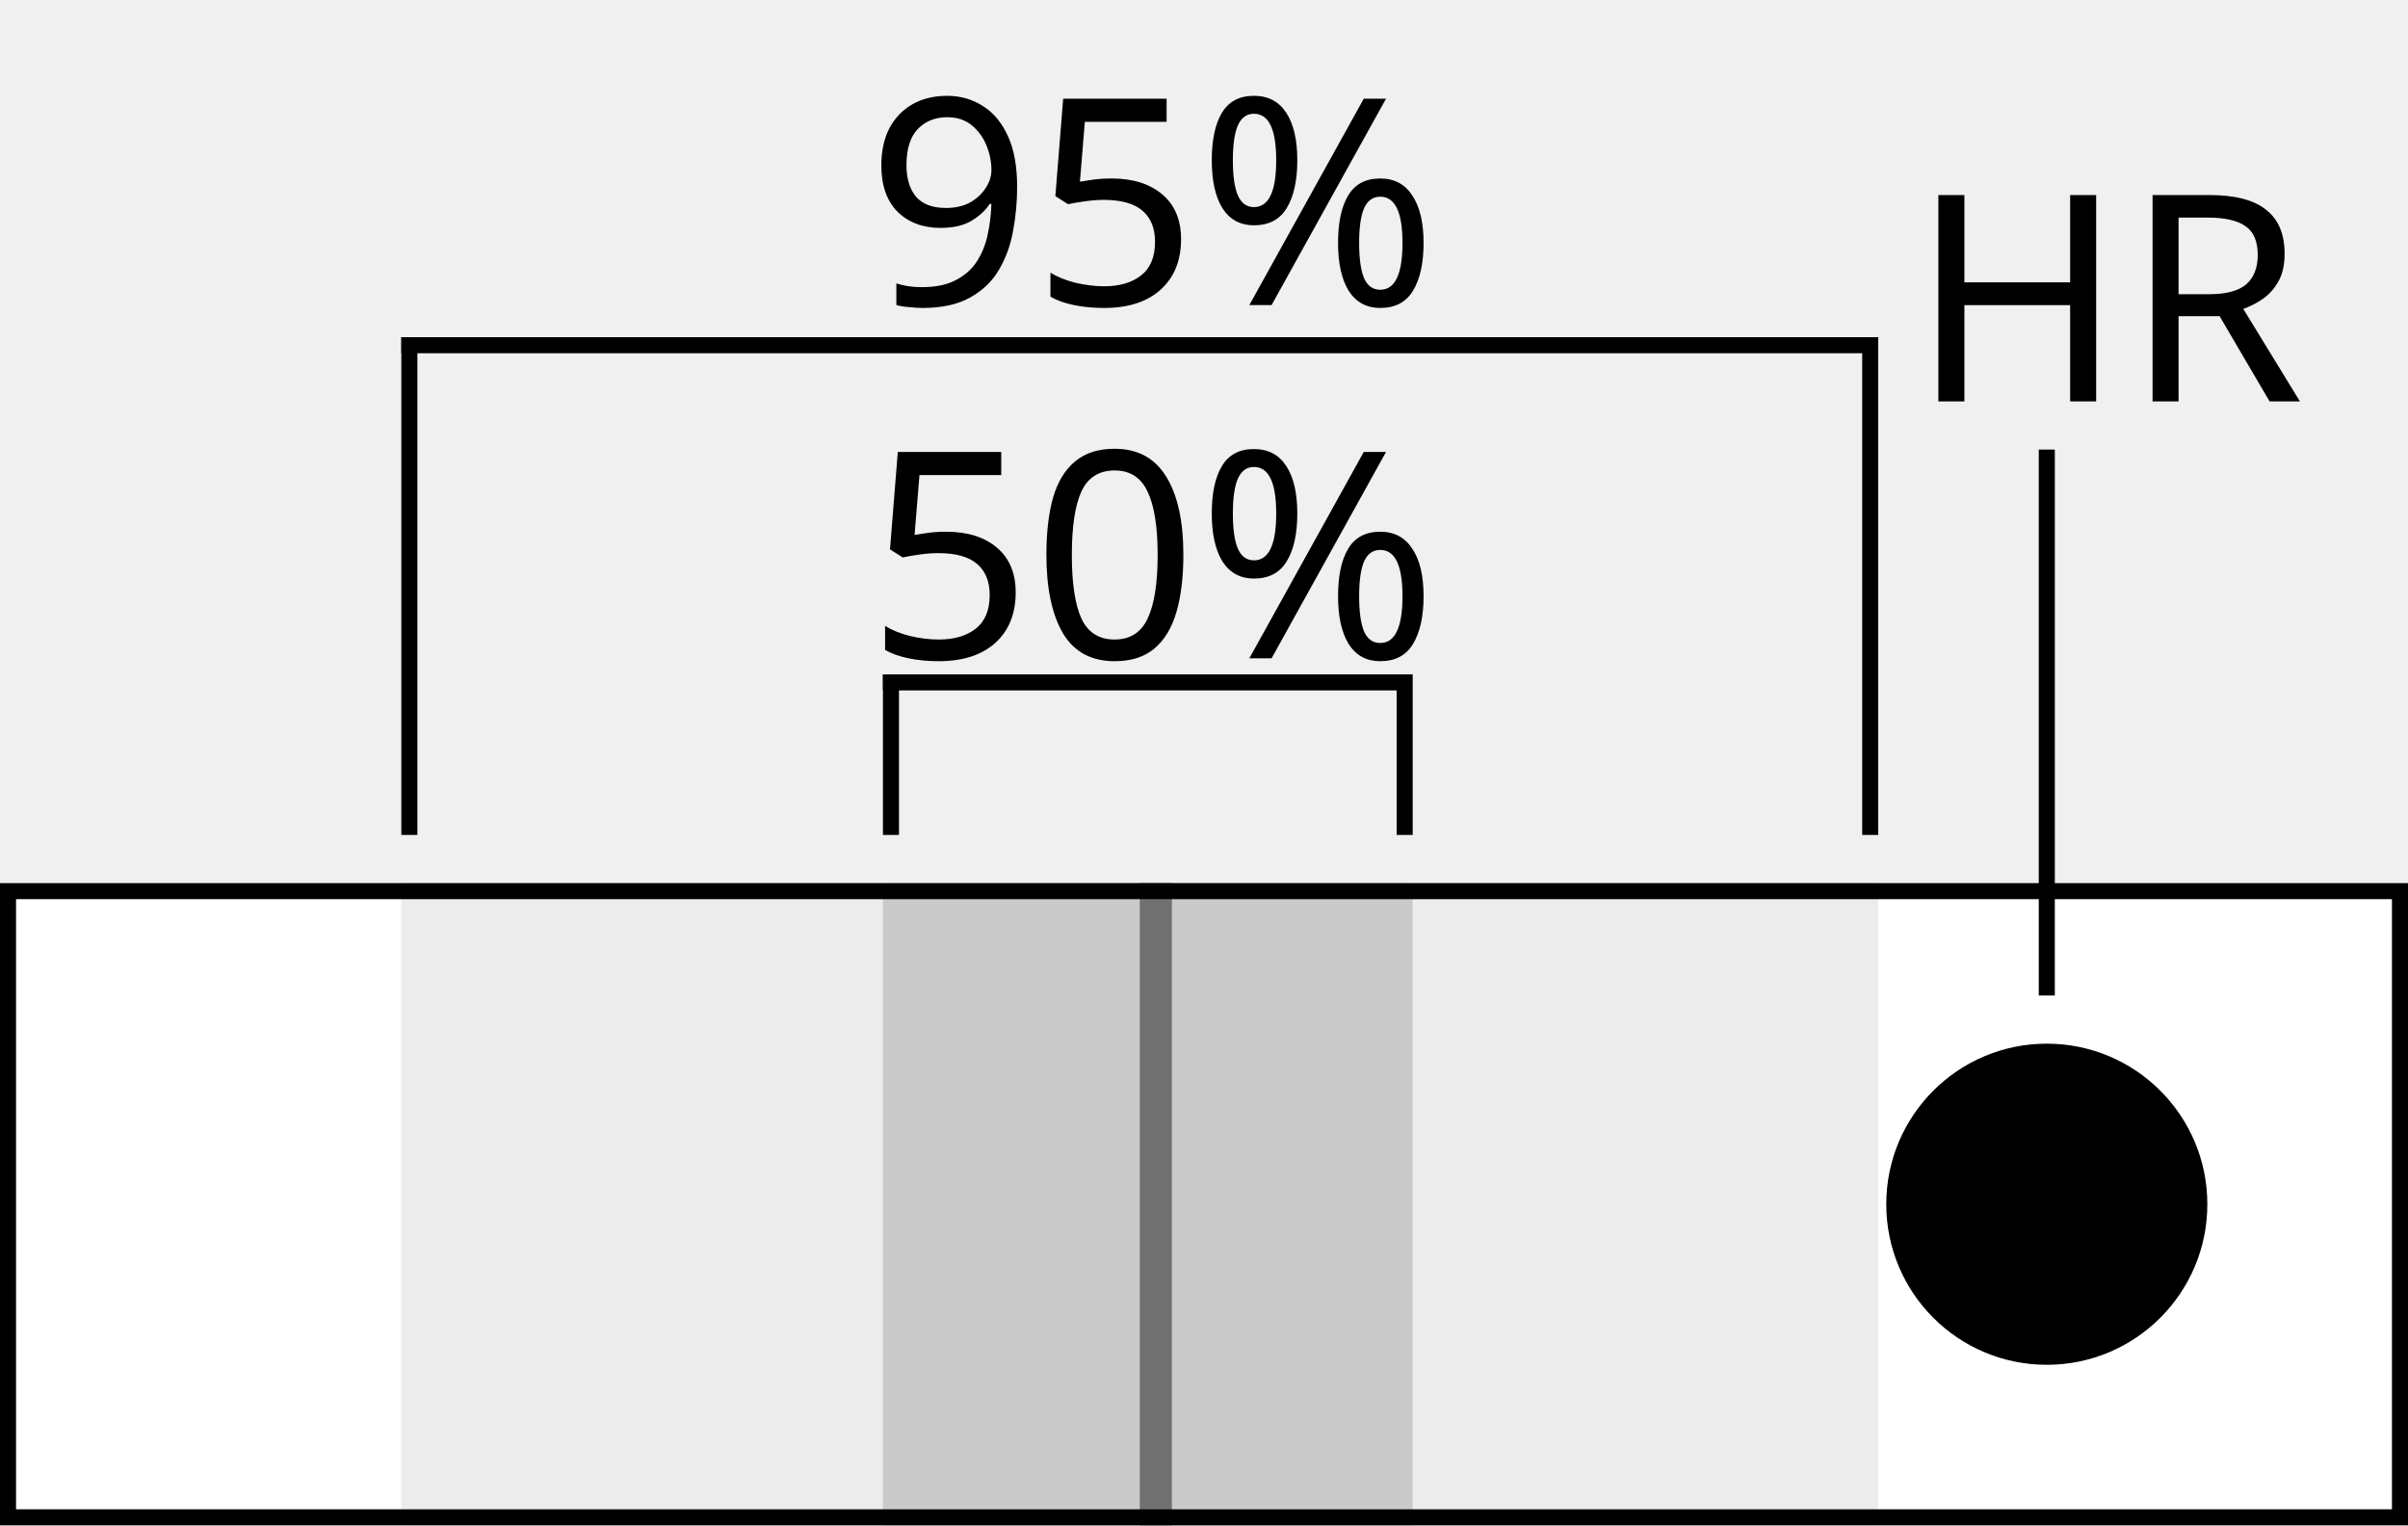
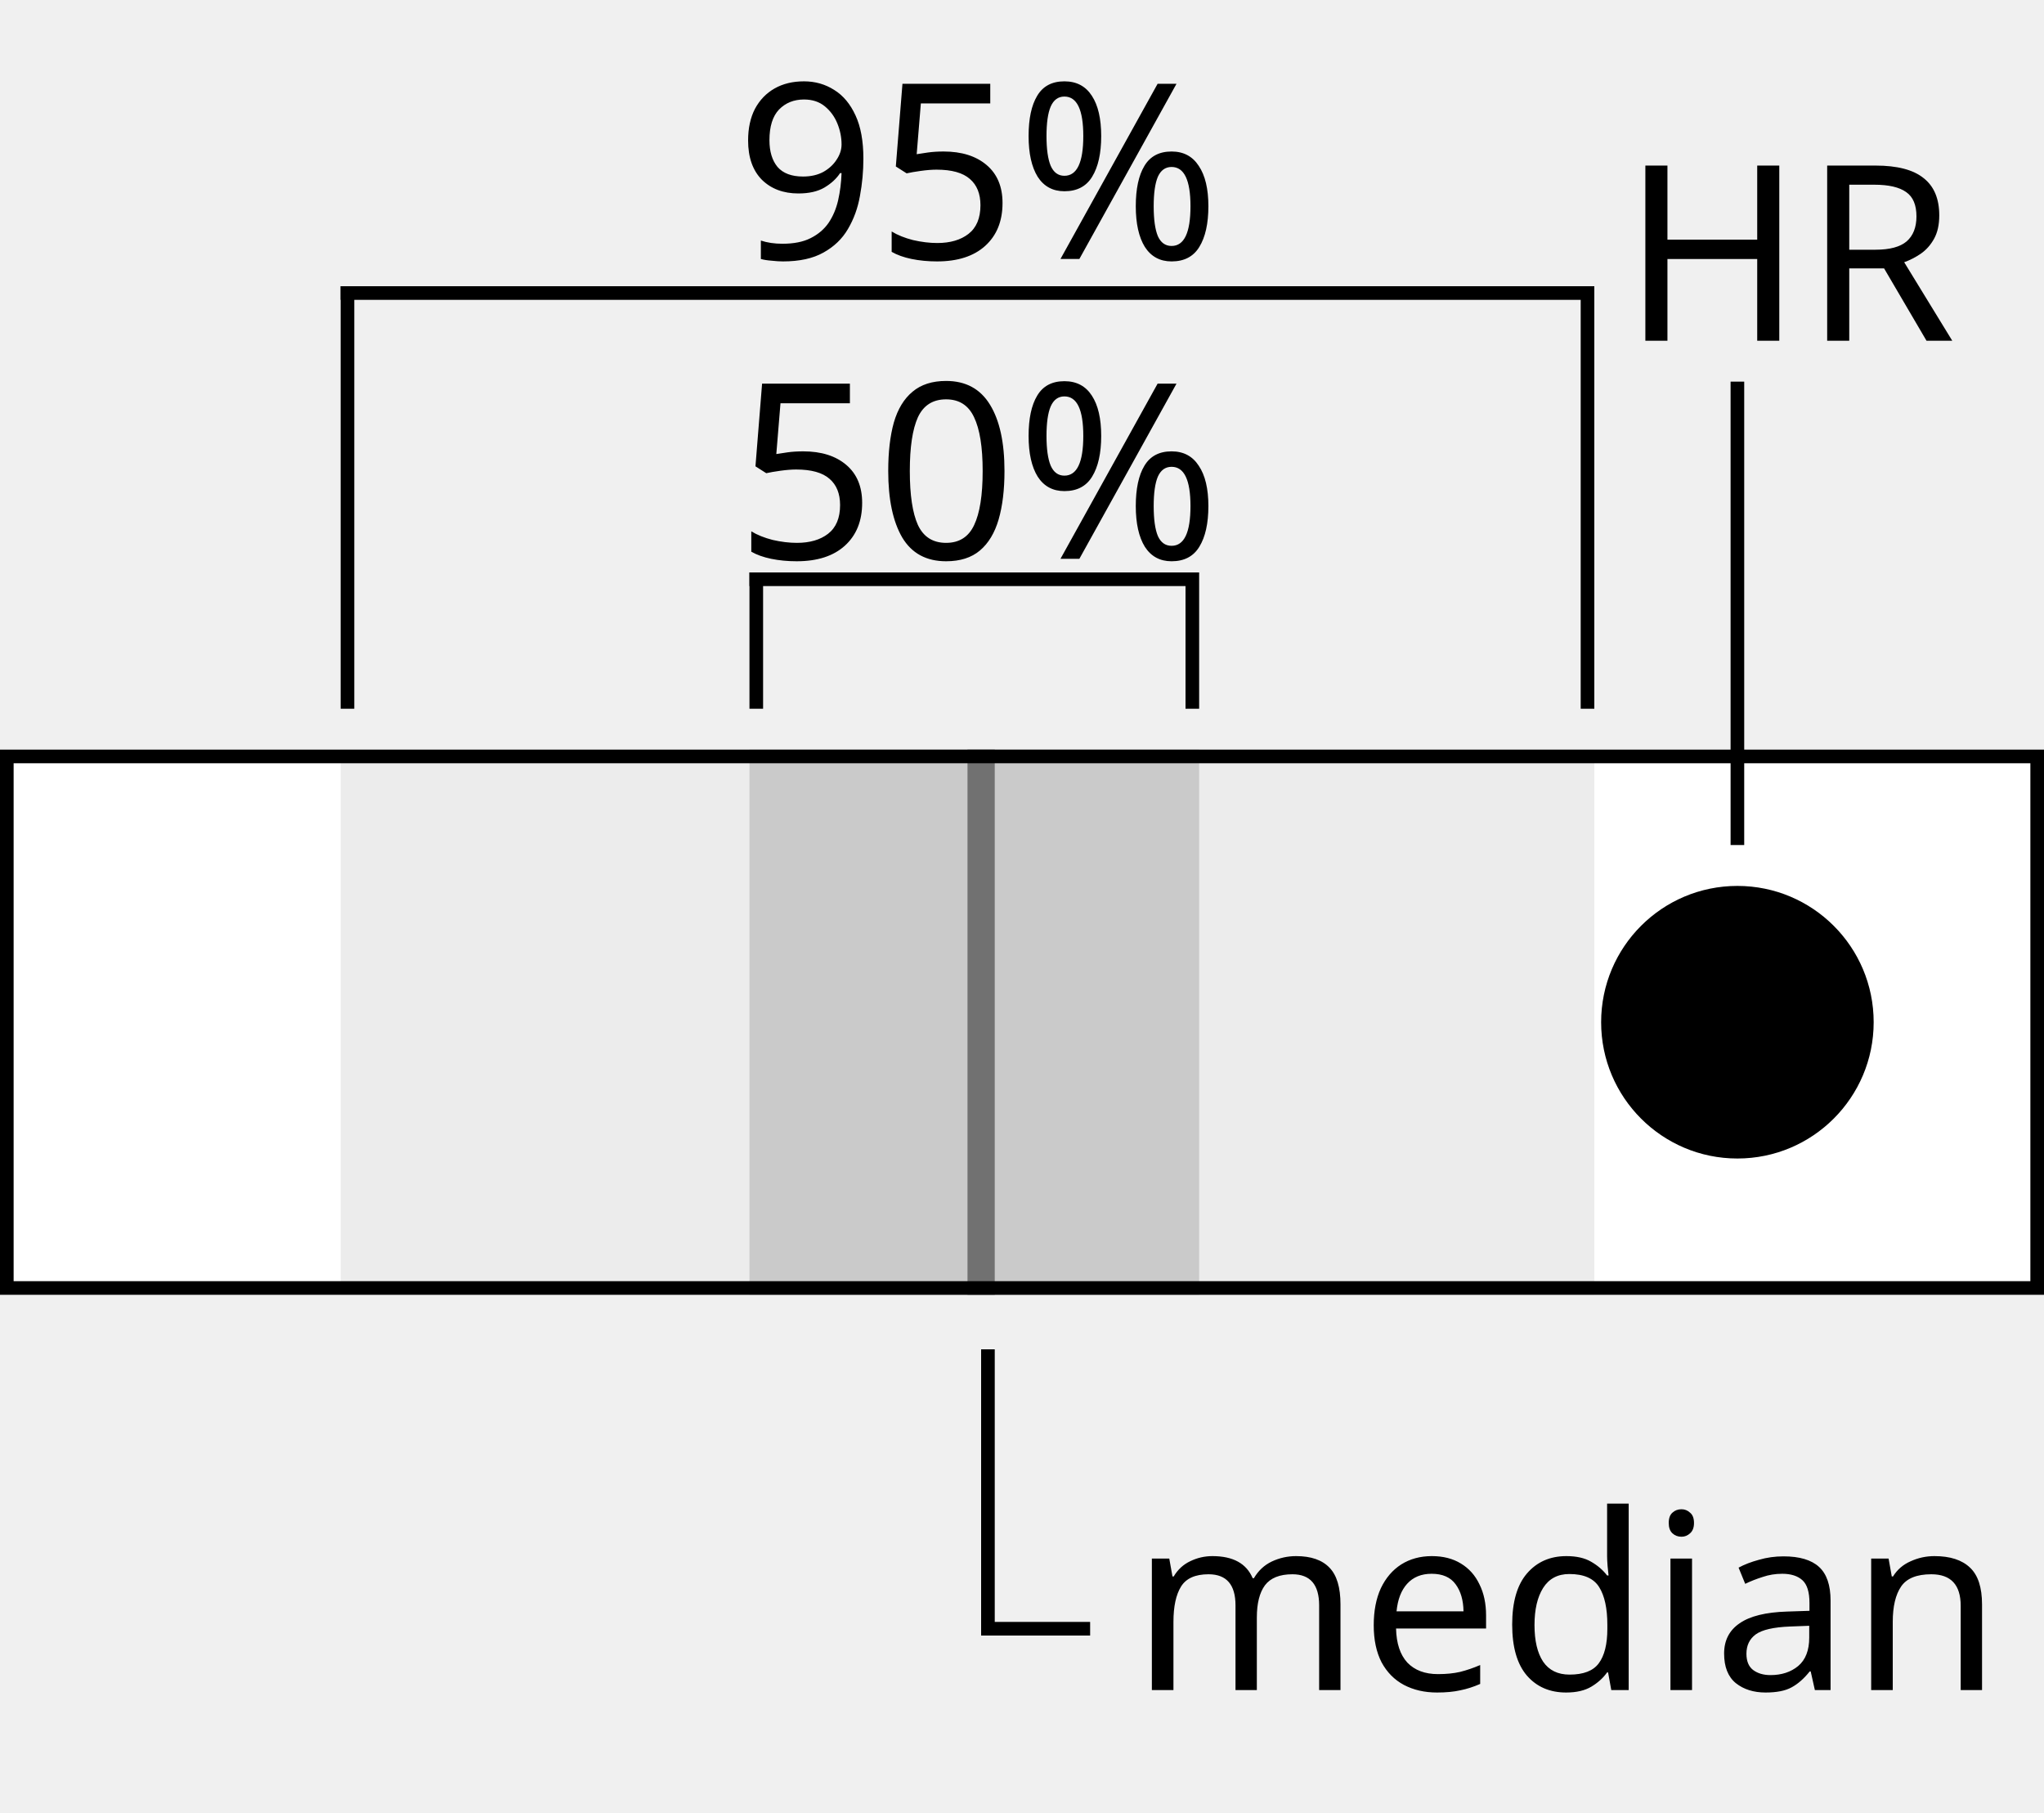
- <svg xmlns="http://www.w3.org/2000/svg" width="150" height="95" viewBox="0 0 150 95" fill="none">
+ <svg xmlns="http://www.w3.org/2000/svg" width="150" height="133" viewBox="0 0 150 133" fill="none">
  <rect y="55" width="150" height="40" fill="white" />
  <rect x="25" y="55" width="92" height="40" fill="#ECECEC" />
  <rect x="55" y="55" width="33" height="40" fill="#CACACA" />
  <circle cx="127.5" cy="75" r="10" fill="black" />
  <rect x="71" y="55" width="2" height="40" fill="#717171" />
  <rect x="0.5" y="55.5" width="149" height="39" stroke="black" />
  <line x1="55" y1="42.5" x2="87.5" y2="42.5" stroke="black" />
  <line x1="87.5" y1="42" x2="87.5" y2="52" stroke="black" />
  <line x1="55.5" y1="42" x2="55.5" y2="52" stroke="black" />
  <path d="M58.95 33.116C60.27 33.116 61.32 33.446 62.1 34.106C62.88 34.766 63.27 35.696 63.27 36.896C63.27 38.228 62.844 39.278 61.992 40.046C61.152 40.802 59.976 41.18 58.464 41.18C57.804 41.18 57.18 41.12 56.592 41C56.016 40.88 55.53 40.706 55.134 40.478V38.984C55.566 39.248 56.088 39.458 56.7 39.614C57.324 39.758 57.918 39.83 58.482 39.83C59.43 39.83 60.192 39.608 60.768 39.164C61.356 38.708 61.65 38.006 61.65 37.058C61.65 36.218 61.392 35.576 60.876 35.132C60.36 34.676 59.544 34.448 58.428 34.448C58.092 34.448 57.708 34.478 57.276 34.538C56.844 34.598 56.496 34.658 56.232 34.718L55.44 34.214L55.926 28.148H62.37V29.588H57.276L56.97 33.314C57.174 33.278 57.45 33.236 57.798 33.188C58.146 33.14 58.53 33.116 58.95 33.116ZM73.715 34.556C73.715 35.936 73.571 37.124 73.283 38.12C72.995 39.104 72.539 39.86 71.915 40.388C71.291 40.916 70.463 41.18 69.431 41.18C67.979 41.18 66.905 40.598 66.209 39.434C65.525 38.258 65.183 36.632 65.183 34.556C65.183 33.164 65.321 31.976 65.597 30.992C65.885 30.008 66.341 29.258 66.965 28.742C67.589 28.214 68.411 27.95 69.431 27.95C70.871 27.95 71.945 28.532 72.653 29.696C73.361 30.848 73.715 32.468 73.715 34.556ZM66.767 34.556C66.767 36.32 66.965 37.64 67.361 38.516C67.769 39.392 68.459 39.83 69.431 39.83C70.391 39.83 71.075 39.398 71.483 38.534C71.903 37.658 72.113 36.332 72.113 34.556C72.113 32.804 71.903 31.49 71.483 30.614C71.075 29.738 70.391 29.3 69.431 29.3C68.459 29.3 67.769 29.738 67.361 30.614C66.965 31.49 66.767 32.804 66.767 34.556ZM78.112 27.968C79 27.968 79.672 28.322 80.128 29.03C80.584 29.726 80.812 30.71 80.812 31.982C80.812 33.254 80.59 34.25 80.146 34.97C79.714 35.678 79.036 36.032 78.112 36.032C77.26 36.032 76.606 35.678 76.15 34.97C75.706 34.25 75.484 33.254 75.484 31.982C75.484 30.71 75.694 29.726 76.114 29.03C76.534 28.322 77.2 27.968 78.112 27.968ZM86.338 28.148L79.21 41H77.824L84.952 28.148H86.338ZM78.112 29.084C77.656 29.084 77.32 29.33 77.104 29.822C76.9 30.302 76.798 31.022 76.798 31.982C76.798 32.942 76.9 33.668 77.104 34.16C77.32 34.652 77.656 34.898 78.112 34.898C79.036 34.898 79.498 33.926 79.498 31.982C79.498 30.05 79.036 29.084 78.112 29.084ZM85.978 33.116C86.854 33.116 87.52 33.47 87.976 34.178C88.444 34.874 88.678 35.858 88.678 37.13C88.678 38.402 88.456 39.398 88.012 40.118C87.58 40.826 86.902 41.18 85.978 41.18C85.126 41.18 84.472 40.826 84.016 40.118C83.572 39.398 83.35 38.402 83.35 37.13C83.35 35.858 83.56 34.874 83.98 34.178C84.4 33.47 85.066 33.116 85.978 33.116ZM85.978 34.25C85.522 34.25 85.186 34.49 84.97 34.97C84.766 35.45 84.664 36.17 84.664 37.13C84.664 38.102 84.766 38.834 84.97 39.326C85.186 39.806 85.522 40.046 85.978 40.046C86.902 40.046 87.364 39.074 87.364 37.13C87.364 35.21 86.902 34.25 85.978 34.25Z" fill="black" />
  <path d="M63.36 11.638C63.36 12.562 63.276 13.474 63.108 14.374C62.952 15.262 62.658 16.072 62.226 16.804C61.806 17.524 61.206 18.1 60.426 18.532C59.658 18.964 58.668 19.18 57.456 19.18C57.216 19.18 56.934 19.162 56.61 19.126C56.298 19.102 56.04 19.06 55.836 19V17.65C56.304 17.806 56.832 17.884 57.42 17.884C58.26 17.884 58.95 17.746 59.49 17.47C60.042 17.194 60.48 16.822 60.804 16.354C61.128 15.874 61.362 15.322 61.506 14.698C61.65 14.062 61.734 13.396 61.758 12.7H61.65C61.386 13.108 61.002 13.462 60.498 13.762C60.006 14.05 59.37 14.194 58.59 14.194C57.486 14.194 56.592 13.858 55.908 13.186C55.236 12.502 54.9 11.542 54.9 10.306C54.9 9.406 55.068 8.632 55.404 7.984C55.752 7.336 56.232 6.838 56.844 6.49C57.456 6.142 58.176 5.968 59.004 5.968C59.82 5.968 60.558 6.178 61.218 6.598C61.878 7.006 62.4 7.63 62.784 8.47C63.168 9.298 63.36 10.354 63.36 11.638ZM59.004 7.3C58.26 7.3 57.648 7.546 57.168 8.038C56.7 8.53 56.466 9.28 56.466 10.288C56.466 11.116 56.664 11.77 57.06 12.25C57.468 12.718 58.092 12.952 58.932 12.952C59.508 12.952 60.006 12.838 60.426 12.61C60.846 12.37 61.17 12.07 61.398 11.71C61.638 11.35 61.758 10.978 61.758 10.594C61.758 10.078 61.656 9.568 61.452 9.064C61.248 8.56 60.942 8.14 60.534 7.804C60.126 7.468 59.616 7.3 59.004 7.3ZM69.251 11.116C70.571 11.116 71.621 11.446 72.401 12.106C73.181 12.766 73.571 13.696 73.571 14.896C73.571 16.228 73.145 17.278 72.293 18.046C71.453 18.802 70.277 19.18 68.765 19.18C68.105 19.18 67.481 19.12 66.893 19C66.317 18.88 65.831 18.706 65.435 18.478V16.984C65.867 17.248 66.389 17.458 67.001 17.614C67.625 17.758 68.219 17.83 68.783 17.83C69.731 17.83 70.493 17.608 71.069 17.164C71.657 16.708 71.951 16.006 71.951 15.058C71.951 14.218 71.693 13.576 71.177 13.132C70.661 12.676 69.845 12.448 68.729 12.448C68.393 12.448 68.009 12.478 67.577 12.538C67.145 12.598 66.797 12.658 66.533 12.718L65.741 12.214L66.227 6.148H72.671V7.588H67.577L67.271 11.314C67.475 11.278 67.751 11.236 68.099 11.188C68.447 11.14 68.831 11.116 69.251 11.116ZM78.112 5.968C79 5.968 79.672 6.322 80.128 7.03C80.584 7.726 80.812 8.71 80.812 9.982C80.812 11.254 80.59 12.25 80.146 12.97C79.714 13.678 79.036 14.032 78.112 14.032C77.26 14.032 76.606 13.678 76.15 12.97C75.706 12.25 75.484 11.254 75.484 9.982C75.484 8.71 75.694 7.726 76.114 7.03C76.534 6.322 77.2 5.968 78.112 5.968ZM86.338 6.148L79.21 19H77.824L84.952 6.148H86.338ZM78.112 7.084C77.656 7.084 77.32 7.33 77.104 7.822C76.9 8.302 76.798 9.022 76.798 9.982C76.798 10.942 76.9 11.668 77.104 12.16C77.32 12.652 77.656 12.898 78.112 12.898C79.036 12.898 79.498 11.926 79.498 9.982C79.498 8.05 79.036 7.084 78.112 7.084ZM85.978 11.116C86.854 11.116 87.52 11.47 87.976 12.178C88.444 12.874 88.678 13.858 88.678 15.13C88.678 16.402 88.456 17.398 88.012 18.118C87.58 18.826 86.902 19.18 85.978 19.18C85.126 19.18 84.472 18.826 84.016 18.118C83.572 17.398 83.35 16.402 83.35 15.13C83.35 13.858 83.56 12.874 83.98 12.178C84.4 11.47 85.066 11.116 85.978 11.116ZM85.978 12.25C85.522 12.25 85.186 12.49 84.97 12.97C84.766 13.45 84.664 14.17 84.664 15.13C84.664 16.102 84.766 16.834 84.97 17.326C85.186 17.806 85.522 18.046 85.978 18.046C86.902 18.046 87.364 17.074 87.364 15.13C87.364 13.21 86.902 12.25 85.978 12.25Z" fill="black" />
  <path d="M130.574 25H128.954V19.006H122.366V25H120.746V12.148H122.366V17.584H128.954V12.148H130.574V25ZM137.634 12.148C139.23 12.148 140.406 12.454 141.162 13.066C141.93 13.666 142.314 14.578 142.314 15.802C142.314 16.486 142.188 17.056 141.936 17.512C141.684 17.968 141.36 18.334 140.964 18.61C140.58 18.874 140.172 19.084 139.74 19.24L143.268 25H141.378L138.264 19.69H135.708V25H134.088V12.148H137.634ZM137.544 13.552H135.708V18.322H137.634C138.678 18.322 139.44 18.118 139.92 17.71C140.4 17.29 140.64 16.678 140.64 15.874C140.64 15.034 140.388 14.44 139.884 14.092C139.38 13.732 138.6 13.552 137.544 13.552Z" fill="black" />
+   <path d="M95.114 114.172C96.206 114.172 97.022 114.454 97.562 115.018C98.102 115.57 98.372 116.47 98.372 117.718V124H96.806V117.79C96.806 116.266 96.152 115.504 94.844 115.504C93.908 115.504 93.236 115.774 92.828 116.314C92.432 116.854 92.234 117.64 92.234 118.672V124H90.668V117.79C90.668 116.266 90.008 115.504 88.688 115.504C87.716 115.504 87.044 115.804 86.672 116.404C86.3 117.004 86.114 117.868 86.114 118.996V124H84.53V114.352H85.808L86.042 115.666H86.132C86.432 115.162 86.834 114.79 87.338 114.55C87.854 114.298 88.4 114.172 88.976 114.172C90.488 114.172 91.472 114.712 91.928 115.792H92.018C92.342 115.24 92.78 114.832 93.332 114.568C93.896 114.304 94.49 114.172 95.114 114.172ZM105.078 114.172C105.906 114.172 106.614 114.352 107.202 114.712C107.802 115.072 108.258 115.582 108.57 116.242C108.894 116.89 109.056 117.652 109.056 118.528V119.482H102.45C102.474 120.574 102.75 121.408 103.278 121.984C103.818 122.548 104.568 122.83 105.528 122.83C106.14 122.83 106.68 122.776 107.148 122.668C107.628 122.548 108.12 122.38 108.624 122.164V123.55C108.132 123.766 107.646 123.922 107.166 124.018C106.686 124.126 106.116 124.18 105.456 124.18C104.544 124.18 103.734 123.994 103.026 123.622C102.33 123.25 101.784 122.698 101.388 121.966C101.004 121.222 100.812 120.316 100.812 119.248C100.812 118.192 100.986 117.286 101.334 116.53C101.694 115.774 102.192 115.192 102.828 114.784C103.476 114.376 104.226 114.172 105.078 114.172ZM105.06 115.468C104.304 115.468 103.704 115.714 103.26 116.206C102.828 116.686 102.57 117.358 102.486 118.222H107.4C107.388 117.406 107.196 116.746 106.824 116.242C106.452 115.726 105.864 115.468 105.06 115.468ZM114.932 124.18C113.732 124.18 112.772 123.766 112.052 122.938C111.332 122.098 110.972 120.85 110.972 119.194C110.972 117.538 111.332 116.29 112.052 115.45C112.784 114.598 113.75 114.172 114.95 114.172C115.694 114.172 116.3 114.31 116.768 114.586C117.248 114.862 117.638 115.198 117.938 115.594H118.046C118.034 115.438 118.01 115.21 117.974 114.91C117.95 114.598 117.938 114.352 117.938 114.172V110.32H119.522V124H118.244L118.01 122.704H117.938C117.65 123.112 117.266 123.46 116.786 123.748C116.306 124.036 115.688 124.18 114.932 124.18ZM115.184 122.866C116.204 122.866 116.918 122.59 117.326 122.038C117.746 121.474 117.956 120.628 117.956 119.5V119.212C117.956 118.012 117.758 117.094 117.362 116.458C116.966 115.81 116.234 115.486 115.166 115.486C114.314 115.486 113.672 115.828 113.24 116.512C112.82 117.184 112.61 118.09 112.61 119.23C112.61 120.382 112.82 121.276 113.24 121.912C113.672 122.548 114.32 122.866 115.184 122.866ZM123.397 110.734C123.637 110.734 123.847 110.818 124.027 110.986C124.219 111.142 124.315 111.394 124.315 111.742C124.315 112.078 124.219 112.33 124.027 112.498C123.847 112.666 123.637 112.75 123.397 112.75C123.133 112.75 122.911 112.666 122.731 112.498C122.551 112.33 122.461 112.078 122.461 111.742C122.461 111.394 122.551 111.142 122.731 110.986C122.911 110.818 123.133 110.734 123.397 110.734ZM124.171 114.352V124H122.587V114.352H124.171ZM130.881 114.19C132.057 114.19 132.927 114.448 133.491 114.964C134.055 115.48 134.337 116.302 134.337 117.43V124H133.185L132.879 122.632H132.807C132.387 123.16 131.943 123.55 131.475 123.802C131.019 124.054 130.383 124.18 129.567 124.18C128.691 124.18 127.965 123.952 127.389 123.496C126.813 123.028 126.525 122.302 126.525 121.318C126.525 120.358 126.903 119.62 127.659 119.104C128.415 118.576 129.579 118.288 131.151 118.24L132.789 118.186V117.61C132.789 116.806 132.615 116.248 132.267 115.936C131.919 115.624 131.427 115.468 130.791 115.468C130.287 115.468 129.807 115.546 129.351 115.702C128.895 115.846 128.469 116.014 128.073 116.206L127.587 115.018C128.007 114.79 128.505 114.598 129.081 114.442C129.657 114.274 130.257 114.19 130.881 114.19ZM132.771 119.284L131.349 119.338C130.149 119.386 129.315 119.578 128.847 119.914C128.391 120.25 128.163 120.724 128.163 121.336C128.163 121.876 128.325 122.272 128.649 122.524C128.985 122.776 129.411 122.902 129.927 122.902C130.743 122.902 131.421 122.68 131.961 122.236C132.501 121.78 132.771 121.084 132.771 120.148V119.284ZM141.961 114.172C143.113 114.172 143.983 114.454 144.571 115.018C145.159 115.57 145.453 116.47 145.453 117.718V124H143.887V117.826C143.887 116.278 143.167 115.504 141.727 115.504C140.659 115.504 139.921 115.804 139.513 116.404C139.105 117.004 138.901 117.868 138.901 118.996V124H137.317V114.352H138.595L138.829 115.666H138.919C139.231 115.162 139.663 114.79 140.215 114.55C140.767 114.298 141.349 114.172 141.961 114.172Z" fill="black" />
  <line x1="25" y1="21.5" x2="117" y2="21.5" stroke="black" />
  <line x1="116.5" y1="21" x2="116.5" y2="52" stroke="black" />
  <line x1="25.5" y1="21" x2="25.5" y2="52" stroke="black" />
  <line x1="127.5" y1="62" x2="127.5" y2="28" stroke="black" />
+   <line x1="72.5" y1="99" x2="72.5" y2="120" stroke="black" />
+   <line x1="72" y1="119.5" x2="80" y2="119.5" stroke="black" />
</svg>
